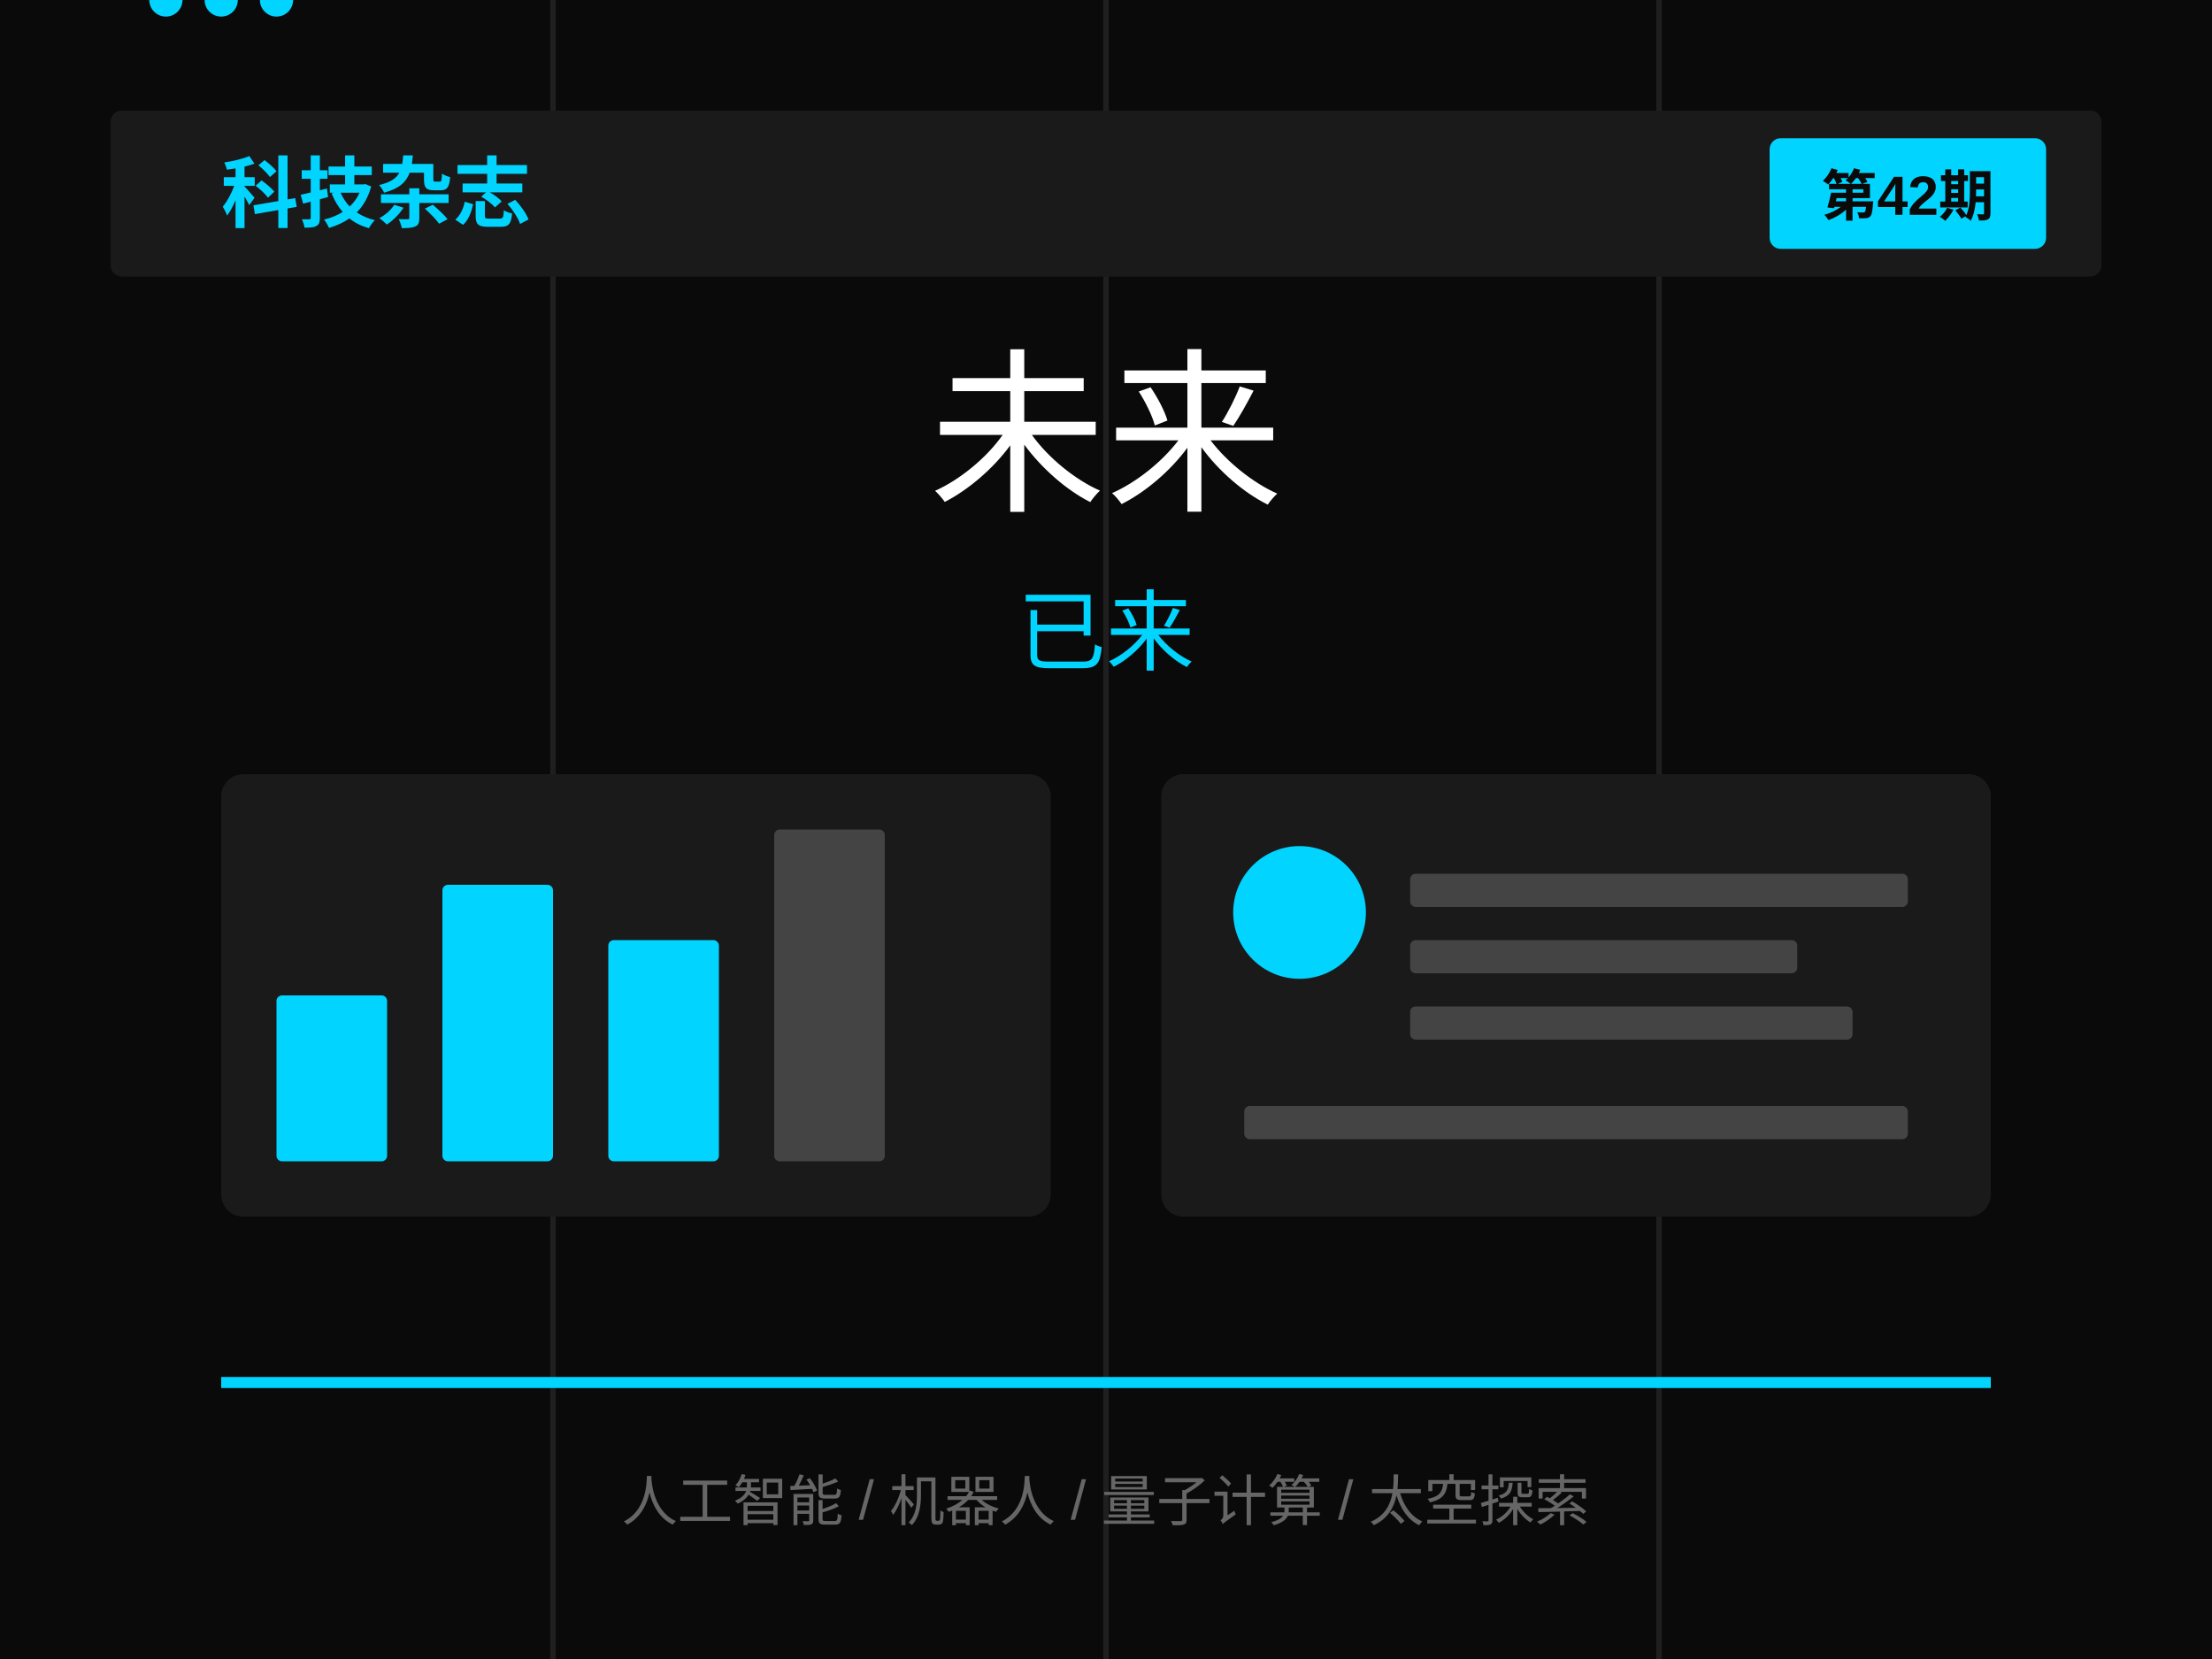
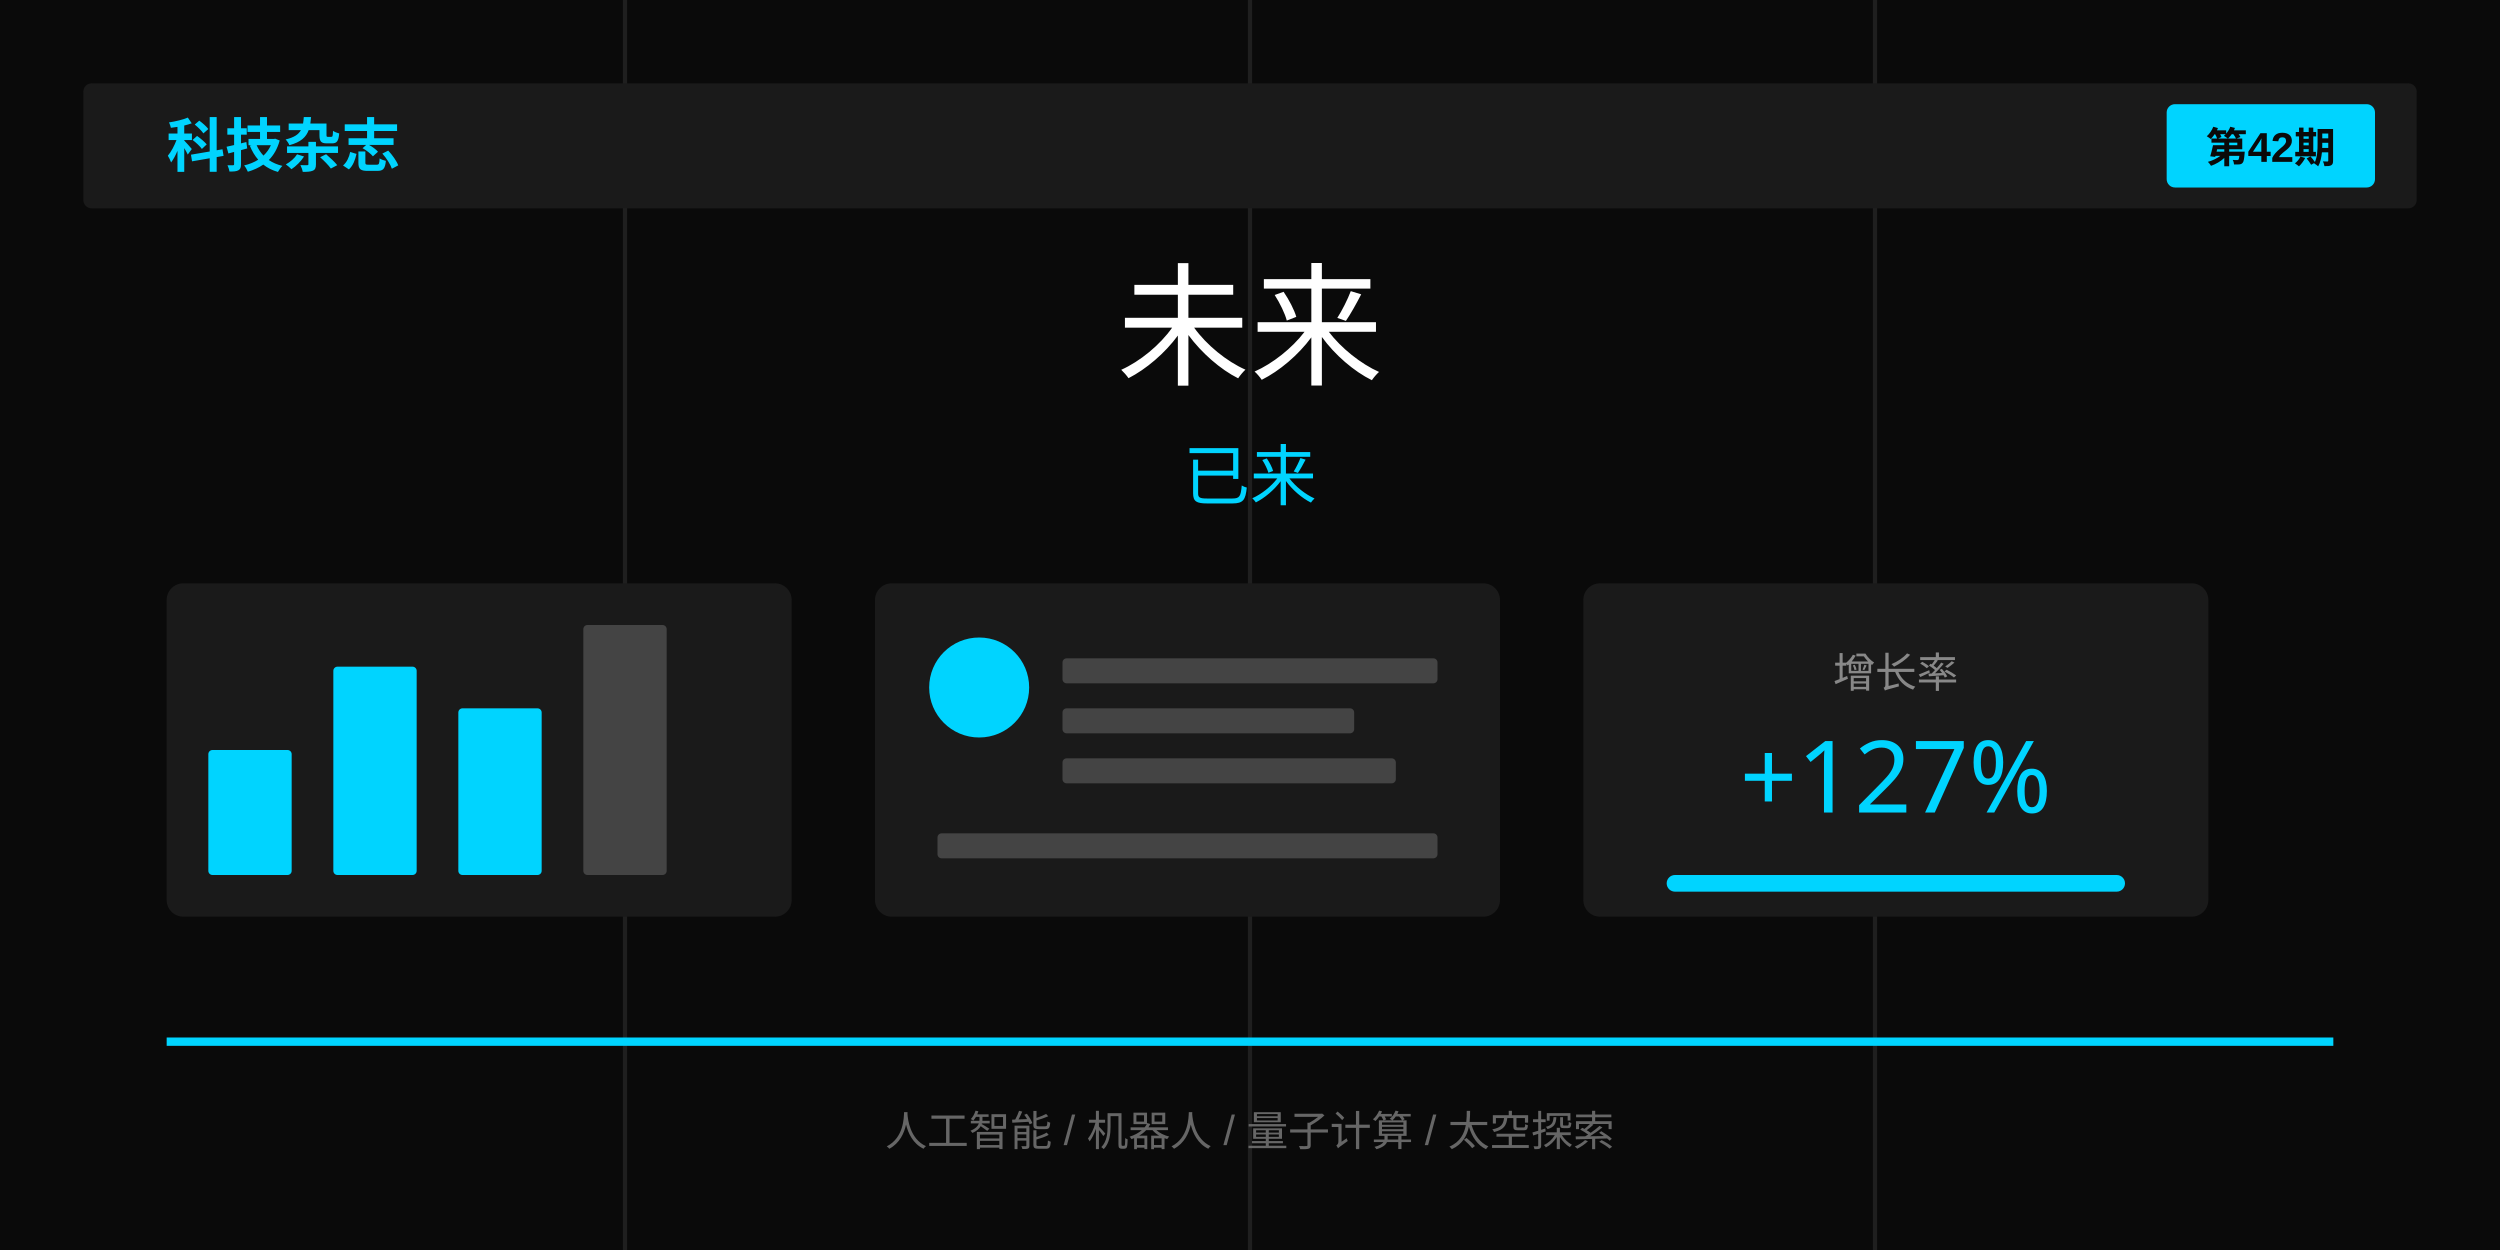
- <svg xmlns="http://www.w3.org/2000/svg" viewBox="0 0 400 300">
-   <rect id="background" class="background" width="400" height="300" fill="#0a0a0a" />
-   <line id="grid-1" class="secondary" x1="100" y1="0" x2="100" y2="300" stroke="#333333" stroke-width="1" opacity="0.5" />
-   <line id="grid-2" class="secondary" x1="200" y1="0" x2="200" y2="300" stroke="#333333" stroke-width="1" opacity="0.5" />
-   <line id="grid-3" class="secondary" x1="300" y1="0" x2="300" y2="300" stroke="#333333" stroke-width="1" opacity="0.5" />
-   <rect id="header-bar" class="primary" x="20" y="20" width="360" height="30" rx="2" fill="#1a1a1a" />
+ <svg xmlns="http://www.w3.org/2000/svg" viewBox="0 0 600 300">
+   <rect id="background" class="background" width="600" height="300" fill="#0a0a0a" />
+   <line id="grid-1" class="secondary" x1="150" y1="0" x2="150" y2="300" stroke="#333333" stroke-width="1" opacity="0.5" />
+   <line id="grid-2" class="secondary" x1="300" y1="0" x2="300" y2="300" stroke="#333333" stroke-width="1" opacity="0.5" />
+   <line id="grid-3" class="secondary" x1="450" y1="0" x2="450" y2="300" stroke="#333333" stroke-width="1" opacity="0.5" />
+   <rect id="header-bar" class="primary" x="20" y="20" width="560" height="30" rx="2" fill="#1a1a1a" />
  <text id="tech-title" class="text" x="40" y="40" font-family="Arial, sans-serif" font-size="14" font-weight="bold" fill="#00d4ff" data-fixed-color="black">科技杂志</text>
-   <rect id="header-accent" class="accent" x="320" y="25" width="50" height="20" rx="2" fill="#00d4ff" />
-   <text id="issue-num" class="text" x="345" y="39" text-anchor="middle" font-family="Arial, sans-serif" font-size="10" font-weight="bold" fill="#0a0a0a" data-fixed-color="black">第42期</text>
-   <text id="main-headline" class="text" x="200" y="90" text-anchor="middle" font-family="Arial Black, sans-serif" font-size="32" fill="#ffffff" data-fixed-color="black">未来</text>
-   <text id="sub-headline" class="accent" x="200" y="120" text-anchor="middle" font-family="Arial, sans-serif" font-size="16" fill="#00d4ff" data-fixed-color="black">已来</text>
+   <rect id="header-accent" class="accent" x="520" y="25" width="50" height="20" rx="2" fill="#00d4ff" />
+   <text id="issue-num" class="text" x="545" y="39" text-anchor="middle" font-family="Arial, sans-serif" font-size="10" font-weight="bold" fill="#0a0a0a" data-fixed-color="black">第42期</text>
+   <text id="main-headline" class="text" x="300" y="90" text-anchor="middle" font-family="Arial Black, sans-serif" font-size="32" fill="#ffffff" data-fixed-color="black">未来</text>
+   <text id="sub-headline" class="accent" x="300" y="120" text-anchor="middle" font-family="Arial, sans-serif" font-size="16" fill="#00d4ff">已来</text>
  <rect id="chart-bg" class="secondary" x="40" y="140" width="150" height="80" rx="4" fill="#1a1a1a" />
  <rect id="bar-1" class="accent" x="50" y="180" width="20" height="30" rx="1" fill="#00d4ff" />
  <rect id="bar-2" class="accent" x="80" y="160" width="20" height="50" rx="1" fill="#00d4ff" />
  <rect id="bar-3" class="accent" x="110" y="170" width="20" height="40" rx="1" fill="#00d4ff" />
  <rect id="bar-4" class="primary" x="140" y="150" width="20" height="60" rx="1" fill="#444444" />
  <rect id="info-card" class="secondary" x="210" y="140" width="150" height="80" rx="4" fill="#1a1a1a" />
  <circle id="info-icon" class="accent" cx="235" cy="165" r="12" fill="#00d4ff" />
  <rect id="info-line-1" class="primary" x="255" y="158" width="90" height="6" rx="1" fill="#444444" />
  <rect id="info-line-2" class="primary" x="255" y="170" width="70" height="6" rx="1" fill="#444444" />
  <rect id="info-line-3" class="primary" x="255" y="182" width="80" height="6" rx="1" fill="#444444" />
  <rect id="info-line-4" class="primary" x="225" y="200" width="120" height="6" rx="1" fill="#444444" />
-   <line id="bottom-line" class="accent" x1="40" y1="250" x2="360" y2="250" stroke="#00d4ff" stroke-width="2" />
-   <text id="footer-text" class="text" x="200" y="275" text-anchor="middle" font-family="Arial, sans-serif" font-size="10" fill="#666666" data-fixed-color="black">人工智能 / 机器人 / 量子计算 / 太空探索</text>
-   <circle id="deco-1" class="accent" cx="30" y="280" r="3" fill="#00d4ff" />
-   <circle id="deco-2" class="accent" cx="40" y="280" r="3" fill="#00d4ff" />
-   <circle id="deco-3" class="accent" cx="50" y="280" r="3" fill="#00d4ff" />
+   <rect id="data-card" class="secondary" x="380" y="140" width="150" height="80" rx="4" fill="#1a1a1a" />
+   <text id="data-label" class="text" x="455" y="165" text-anchor="middle" font-family="Arial, sans-serif" font-size="10" fill="#888888" data-fixed-color="black">增长率</text>
+   <text id="data-value" class="accent" x="455" y="195" text-anchor="middle" font-family="Arial Black, sans-serif" font-size="24" fill="#00d4ff" data-fixed-color="black">+127%</text>
+   <rect id="data-bar" class="accent" x="400" y="210" width="110" height="4" rx="2" fill="#00d4ff" />
+   <line id="bottom-line" class="accent" x1="40" y1="250" x2="560" y2="250" stroke="#00d4ff" stroke-width="2" />
+   <text id="footer-text" class="text" x="300" y="275" text-anchor="middle" font-family="Arial, sans-serif" font-size="10" fill="#666666" data-fixed-color="black">人工智能 / 机器人 / 量子计算 / 太空探索</text>
</svg>
